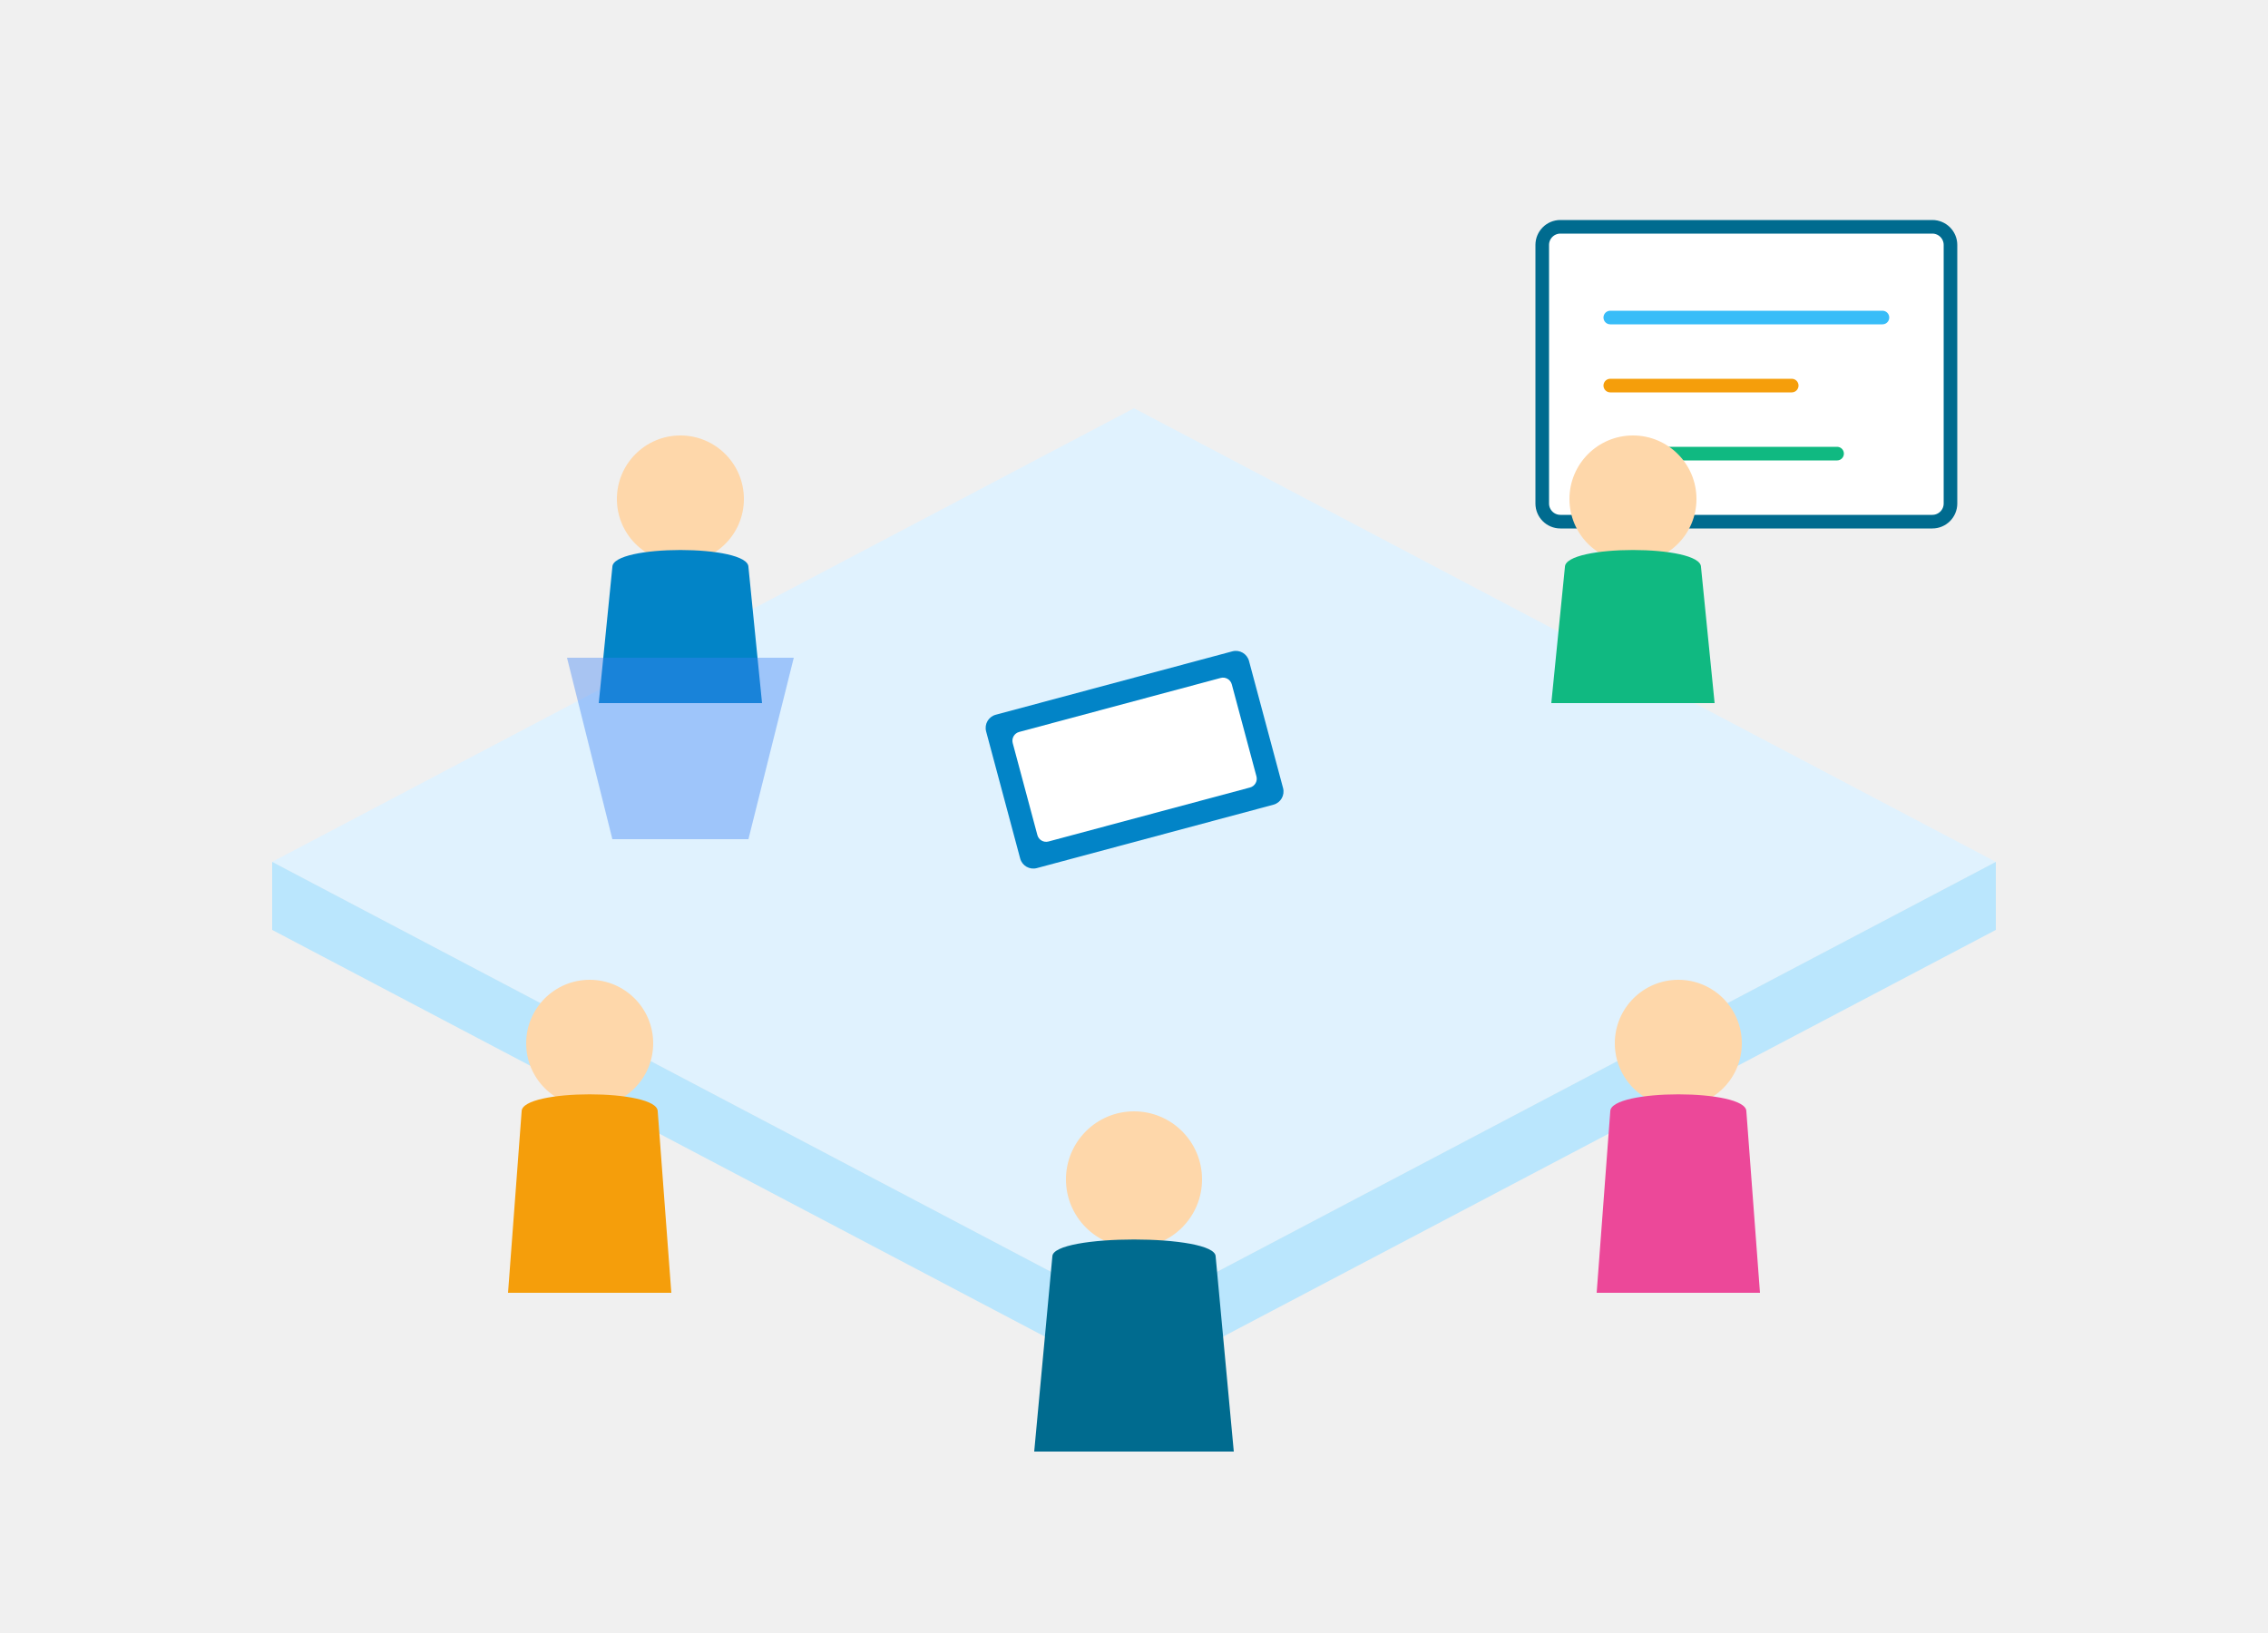
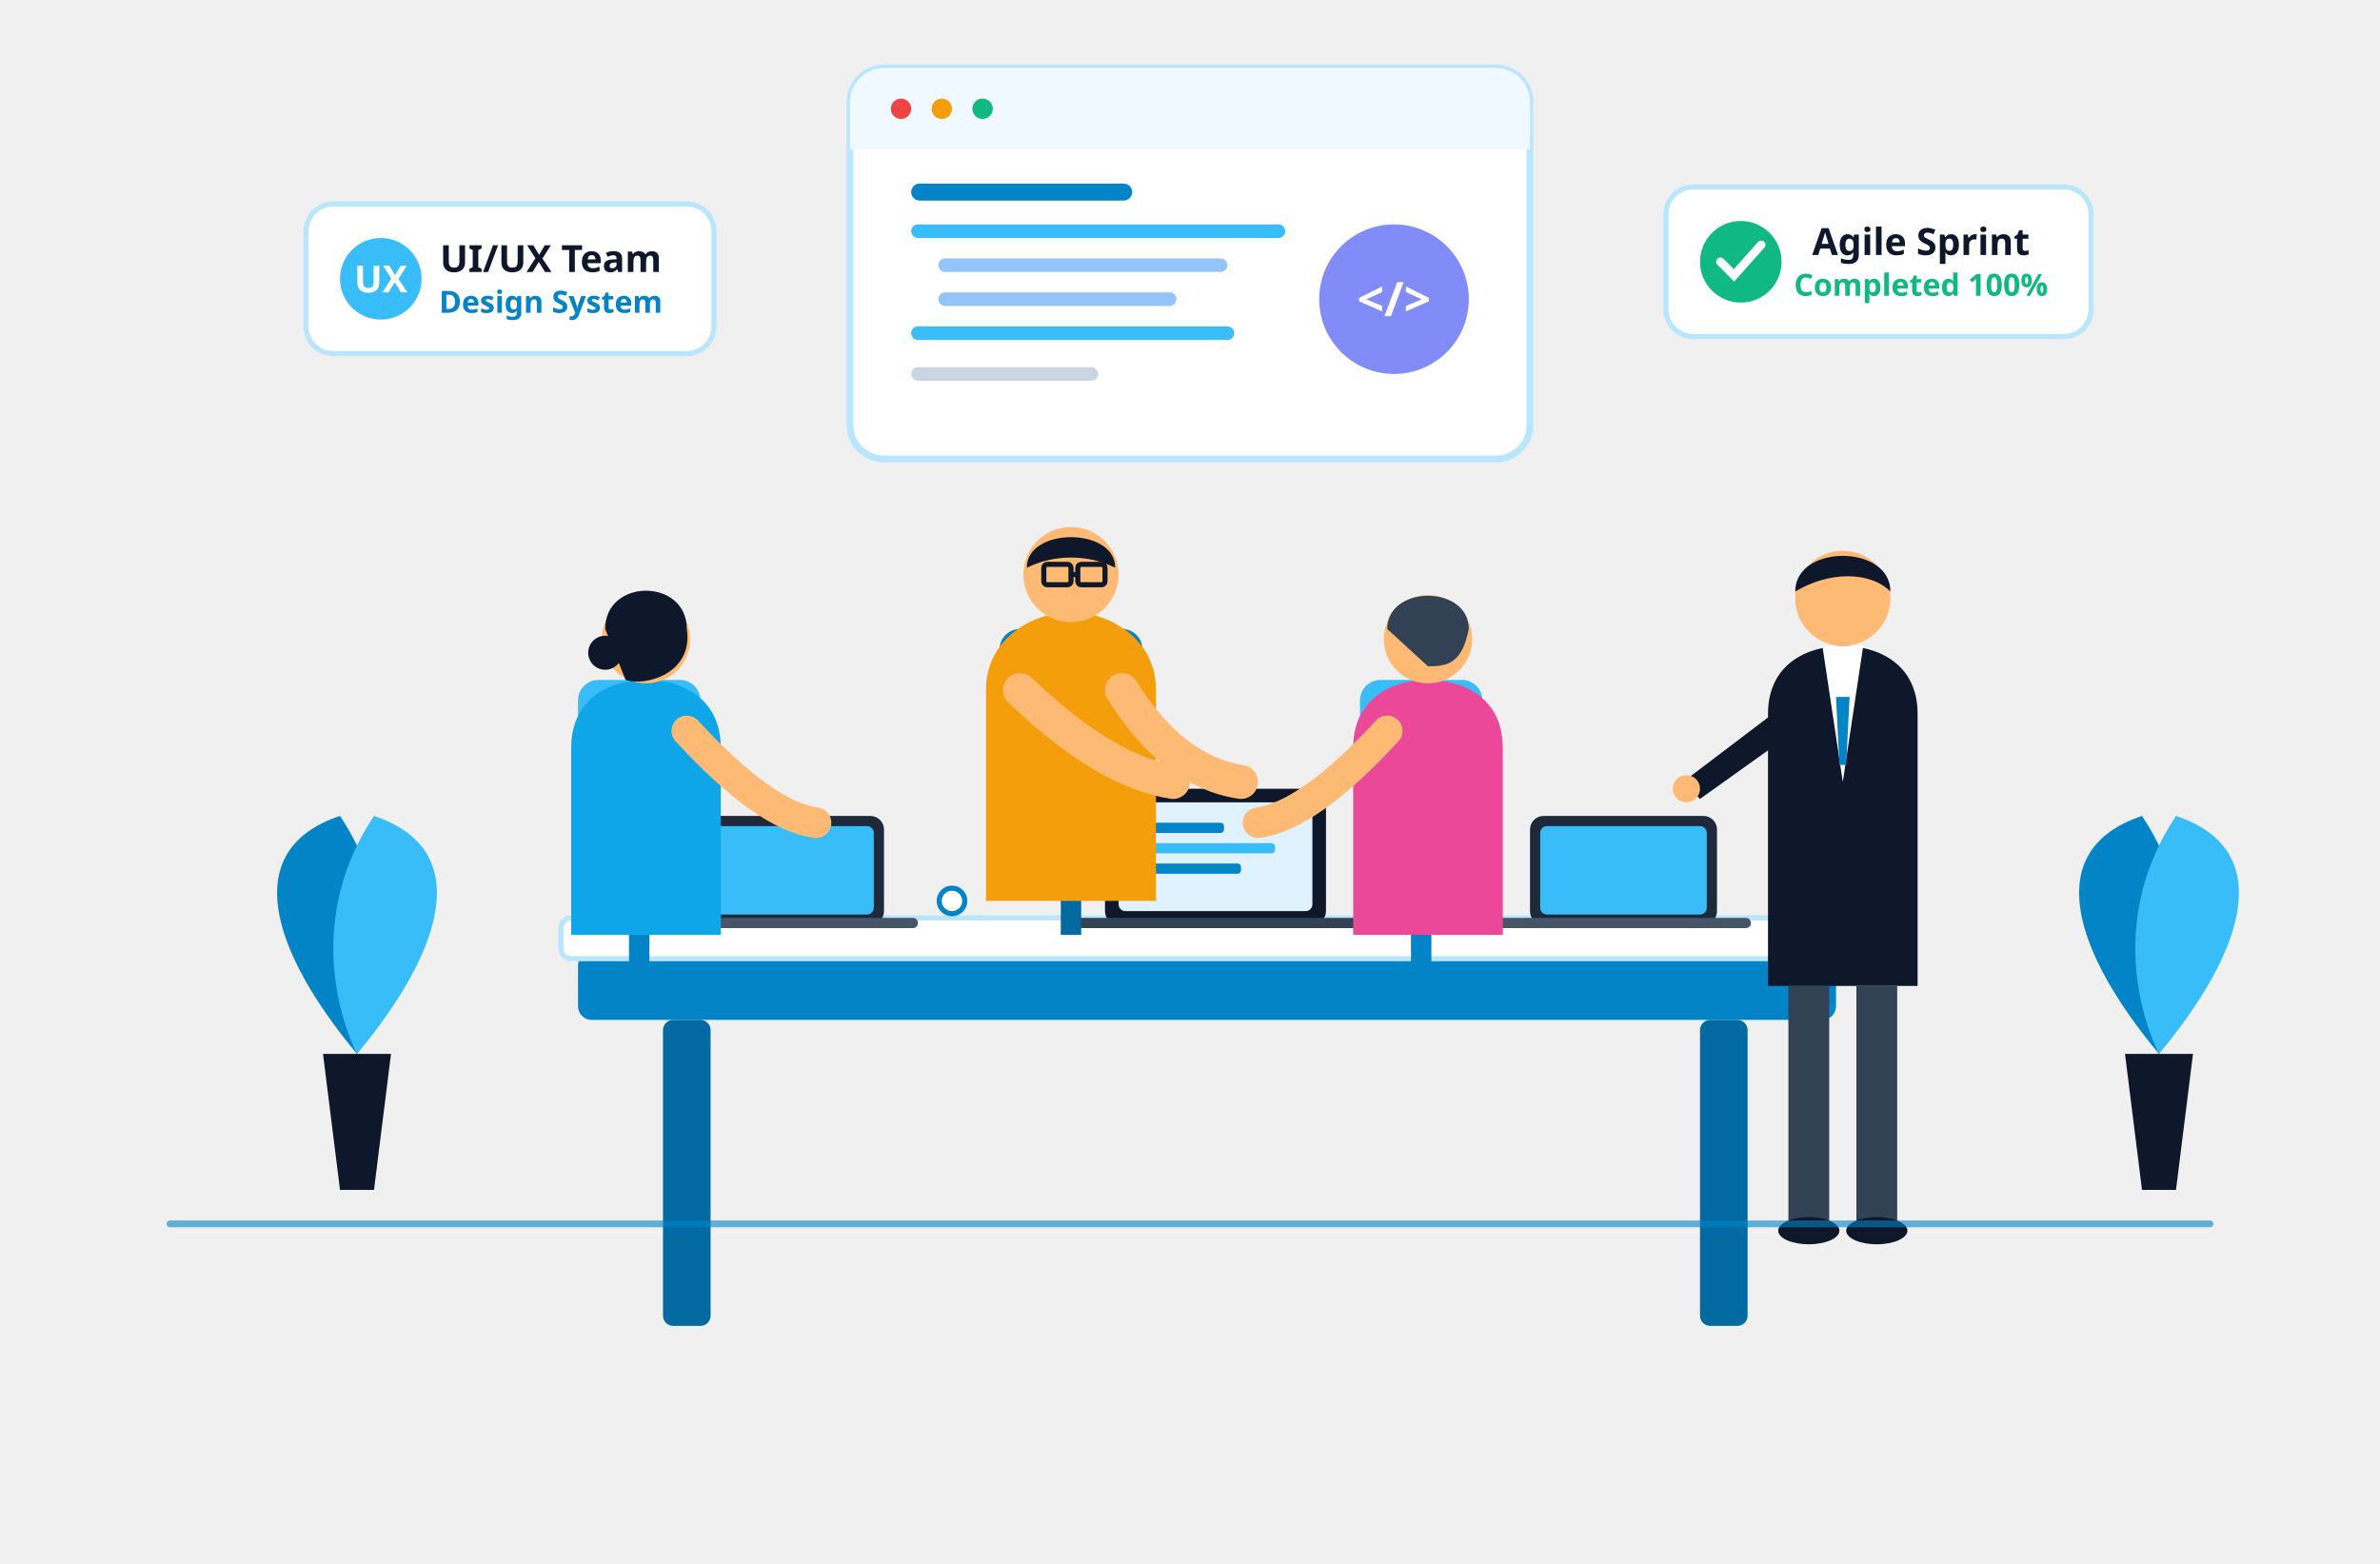
- <svg xmlns="http://www.w3.org/2000/svg" viewBox="0 0 500 360" fill="none">
-   <polygon points="250,90 440,190 250,290 60,190" fill="#E0F2FE" />
-   <polygon points="250,290 440,190 440,205 250,305 60,205 60,190" fill="#BAE6FD" />
-   <rect x="220" y="150" width="60" height="35" rx="3" fill="#0284C7" transform="rotate(-15 250 167)" />
-   <rect x="225" y="155" width="50" height="25" rx="2" fill="#FFFFFF" transform="rotate(-15 250 167)" />
-   <rect x="340" y="50" width="90" height="65" rx="4" fill="#FFFFFF" stroke="#006B8F" stroke-width="3" />
-   <line x1="355" y1="70" x2="415" y2="70" stroke="#38BDF8" stroke-width="3" stroke-linecap="round" />
-   <line x1="355" y1="85" x2="395" y2="85" stroke="#F59E0B" stroke-width="3" stroke-linecap="round" />
-   <line x1="355" y1="100" x2="405" y2="100" stroke="#10B981" stroke-width="3" stroke-linecap="round" />
-   <circle cx="150" cy="110" r="14" fill="#FED7AA" />
-   <path d="M135 125 C135 120 165 120 165 125 L168 155 L132 155 Z" fill="#0284C7" />
-   <polygon points="125,145 175,145 165,185 135,185" fill="#3B82F6" opacity="0.4" />
-   <circle cx="360" cy="110" r="14" fill="#FED7AA" />
-   <path d="M345 125 C345 120 375 120 375 125 L378 155 L342 155 Z" fill="#10B981" />
-   <circle cx="130" cy="230" r="14" fill="#FED7AA" />
-   <path d="M115 245 C115 240 145 240 145 245 L148 285 L112 285 Z" fill="#F59E0B" />
-   <circle cx="370" cy="230" r="14" fill="#FED7AA" />
-   <path d="M355 245 C355 240 385 240 385 245 L388 285 L352 285 Z" fill="#EC4899" />
-   <circle cx="250" cy="260" r="15" fill="#FED7AA" />
-   <path d="M232 277 C232 272 268 272 268 277 L272 320 L228 320 Z" fill="#006B8F" />
+ <svg xmlns="http://www.w3.org/2000/svg" viewBox="0 0 700 460" width="100%" height="100%" fill="none">
+   <g transform="translate(250, 20)">
+     <rect x="0" y="0" width="200" height="115" rx="10" fill="#FFFFFF" stroke="#BAE6FD" stroke-width="2" />
+     <path d="M 0,10 C 0,4.5 4.5,0 10,0 H 190 C 195.5,0 200,4.5 200,10 V 24 H 0 Z" fill="#F0F9FF" />
+     <circle cx="15" cy="12" r="3" fill="#EF4444" />
+     <circle cx="27" cy="12" r="3" fill="#F59E0B" />
+     <circle cx="39" cy="12" r="3" fill="#10B981" />
+     <rect x="18" y="34" width="65" height="5" rx="2.5" fill="#0284C7" />
+     <rect x="18" y="46" width="110" height="4" rx="2" fill="#38BDF8" />
+     <rect x="26" y="56" width="85" height="4" rx="2" fill="#93C5FD" />
+     <rect x="26" y="66" width="70" height="4" rx="2" fill="#93C5FD" />
+     <rect x="18" y="76" width="95" height="4" rx="2" fill="#38BDF8" />
+     <rect x="18" y="88" width="55" height="4" rx="2" fill="#CBD5E1" />
+     <circle cx="160" cy="68" r="22" fill="#818CF8" />
+     <text x="160" y="73" text-anchor="middle" font-family="sans-serif" font-weight="900" font-size="14" fill="#FFFFFF">&lt;/&gt;</text>
+   </g>
+   <g transform="translate(90, 60)">
+     <rect x="0" y="0" width="120" height="44" rx="8" fill="#FFFFFF" stroke="#BAE6FD" stroke-width="1.5" />
+     <circle cx="22" cy="22" r="12" fill="#38BDF8" />
+     <text x="22" y="26" text-anchor="middle" font-family="sans-serif" font-weight="900" font-size="11" fill="#FFFFFF">UX</text>
+     <text x="72" y="20" text-anchor="middle" font-family="sans-serif" font-weight="800" font-size="11" fill="#0F172A">UI/UX Team</text>
+     <text x="72" y="32" text-anchor="middle" font-family="sans-serif" font-weight="600" font-size="9" fill="#0284C7">Design System</text>
+   </g>
+   <g transform="translate(490, 55)">
+     <rect x="0" y="0" width="125" height="44" rx="8" fill="#FFFFFF" stroke="#BAE6FD" stroke-width="1.5" />
+     <circle cx="22" cy="22" r="12" fill="#10B981" />
+     <path d="M 16 22 L 20 26 L 28 17" stroke="#FFFFFF" stroke-width="2.5" fill="none" stroke-linecap="round" />
+     <text x="75" y="20" text-anchor="middle" font-family="sans-serif" font-weight="800" font-size="11" fill="#0F172A">Agile Sprint</text>
+     <text x="75" y="32" text-anchor="middle" font-family="sans-serif" font-weight="600" font-size="9" fill="#10B981">Completed 100%</text>
+   </g>
+   <g transform="translate(130, 180)">
+     <rect x="40" y="100" width="370" height="20" rx="4" fill="#0284C7" />
+     <rect x="35" y="90" width="380" height="12" rx="3" fill="#FFFFFF" stroke="#BAE6FD" stroke-width="1.5" />
+     <rect x="65" y="120" width="14" height="90" rx="3" fill="#0369A1" />
+     <rect x="370" y="120" width="14" height="90" rx="3" fill="#0369A1" />
+     <rect x="75" y="60" width="55" height="32" rx="4" fill="#1E293B" />
+     <rect x="78" y="63" width="49" height="26" rx="2" fill="#38BDF8" />
+     <rect x="65" y="90" width="75" height="3" rx="1.5" fill="#475569" />
+     <rect x="195" y="52" width="65" height="40" rx="4" fill="#0F172A" />
+     <rect x="199" y="56" width="57" height="32" rx="2" fill="#E0F2FE" />
+     <rect x="205" y="62" width="25" height="3" rx="1" fill="#0284C7" />
+     <rect x="205" y="68" width="40" height="3" rx="1" fill="#38BDF8" />
+     <rect x="205" y="74" width="30" height="3" rx="1" fill="#0284C7" />
+     <rect x="185" y="90" width="85" height="3" rx="1.5" fill="#334155" />
+     <rect x="320" y="60" width="55" height="32" rx="4" fill="#1E293B" />
+     <rect x="323" y="63" width="49" height="26" rx="2" fill="#38BDF8" />
+     <rect x="310" y="90" width="75" height="3" rx="1.5" fill="#475569" />
+     <circle cx="150" cy="85" r="4.5" fill="#0284C7" />
+     <circle cx="150" cy="85" r="3" fill="#FFFFFF" />
+     <circle cx="295" cy="85" r="4.5" fill="#0284C7" />
+     <circle cx="295" cy="85" r="3" fill="#FFFFFF" />
+   </g>
+   <g transform="translate(160, 170)">
+     <rect x="10" y="30" width="36" height="50" rx="6" fill="#38BDF8" />
+     <rect x="25" y="80" width="6" height="35" fill="#0284C7" />
+     <path d="M 8,50 C 8,35 20,30 30,30 C 40,30 52,35 52,50 V 105 H 8 Z" fill="#0EA5E9" />
+     <path d="M 42,45 Q 65,70 80,72" stroke="#FDBA74" stroke-width="9" stroke-linecap="round" fill="none" />
+     <circle cx="30" cy="18" r="13" fill="#FDBA74" />
+     <path d="M 18,15 C 18,0 42,0 42,15 C 44,28 30,32 24,30 Z" fill="#0F172A" />
+     <circle cx="18" cy="22" r="5" fill="#0F172A" />
+   </g>
+   <g transform="translate(280, 155)">
+     <rect x="14" y="30" width="42" height="55" rx="6" fill="#0284C7" />
+     <rect x="32" y="85" width="6" height="35" fill="#0369A1" />
+     <path d="M 10,48 C 10,32 25,25 35,25 C 45,25 60,32 60,48 V 110 H 10 Z" fill="#F59E0B" />
+     <path d="M 20,48 Q 45,72 65,75" stroke="#FDBA74" stroke-width="10" stroke-linecap="round" fill="none" />
+     <path d="M 50,48 Q 65,72 85,75" stroke="#FDBA74" stroke-width="10" stroke-linecap="round" fill="none" />
+     <circle cx="35" cy="14" r="14" fill="#FDBA74" />
+     <path d="M 22,12 C 22,0 48,0 48,12 C 40,8 30,8 22,12 Z" fill="#0F172A" />
+     <rect x="27" y="11" width="8" height="6" rx="1" fill="none" stroke="#0F172A" stroke-width="1.5" />
+     <rect x="37" y="11" width="8" height="6" rx="1" fill="none" stroke="#0F172A" stroke-width="1.5" />
+     <line x1="35" y1="14" x2="37" y2="14" stroke="#0F172A" stroke-width="1.5" />
+   </g>
+   <g transform="translate(390, 170)">
+     <rect x="10" y="30" width="36" height="50" rx="6" fill="#38BDF8" />
+     <rect x="25" y="80" width="6" height="35" fill="#0284C7" />
+     <path d="M 8,50 C 8,35 20,30 30,30 C 40,30 52,35 52,50 V 105 H 8 Z" fill="#EC4899" />
+     <path d="M 18,45 Q -5,70 -20,72" stroke="#FDBA74" stroke-width="9" stroke-linecap="round" fill="none" />
+     <circle cx="30" cy="18" r="13" fill="#FDBA74" />
+     <path d="M 18,15 C 18,2 42,2 42,15 C 40,25 36,26 30,26 Z" fill="#334155" />
+   </g>
+   <g transform="translate(510, 160)">
+     <path d="M 10,50 C 10,35 22,30 32,30 C 42,30 54,35 54,50 V 130 H 10 Z" fill="#0F172A" />
+     <path d="M 26,30 L 38,30 L 32,70 Z" fill="#FFFFFF" />
+     <path d="M 30,45 L 34,45 L 33,65 L 31,65 Z" fill="#0284C7" />
+     <rect x="16" y="130" width="12" height="70" fill="#334155" />
+     <rect x="36" y="130" width="12" height="70" fill="#334155" />
+     <ellipse cx="22" cy="202" rx="9" ry="4" fill="#0F172A" />
+     <ellipse cx="42" cy="202" rx="9" ry="4" fill="#0F172A" />
+     <path d="M 14,48 L -15,70 L -10,75 L 18,55 Z" fill="#0F172A" />
+     <circle cx="-14" cy="72" r="4" fill="#FDBA74" />
+     <circle cx="32" cy="16" r="14" fill="#FDBA74" />
+     <path d="M 18,14 C 18,0 46,0 46,14 C 40,8 28,8 18,14 Z" fill="#0F172A" />
+   </g>
+   <g transform="translate(70, 240)">
+     <path d="M 25,70 L 45,70 L 40,110 L 30,110 Z" fill="#0F172A" />
+     <path d="M 35,70 C 10,40 0,10 30,0 C 50,30 40,60 35,70 Z" fill="#0284C7" />
+     <path d="M 35,70 C 60,40 70,10 40,0 C 20,30 30,60 35,70 Z" fill="#38BDF8" />
+   </g>
+   <g transform="translate(600, 250)">
+     <path d="M 25,60 L 45,60 L 40,100 L 30,100 Z" fill="#0F172A" />
+     <path d="M 35,60 C 10,30 0,0 30,-10 C 50,20 40,50 35,60 Z" fill="#0284C7" />
+     <path d="M 35,60 C 60,30 70,0 40,-10 C 20,20 30,50 35,60 Z" fill="#38BDF8" />
+   </g>
+   <line x1="50" y1="360" x2="650" y2="360" stroke="#0284C7" stroke-width="2" stroke-linecap="round" opacity="0.6" />
</svg>
